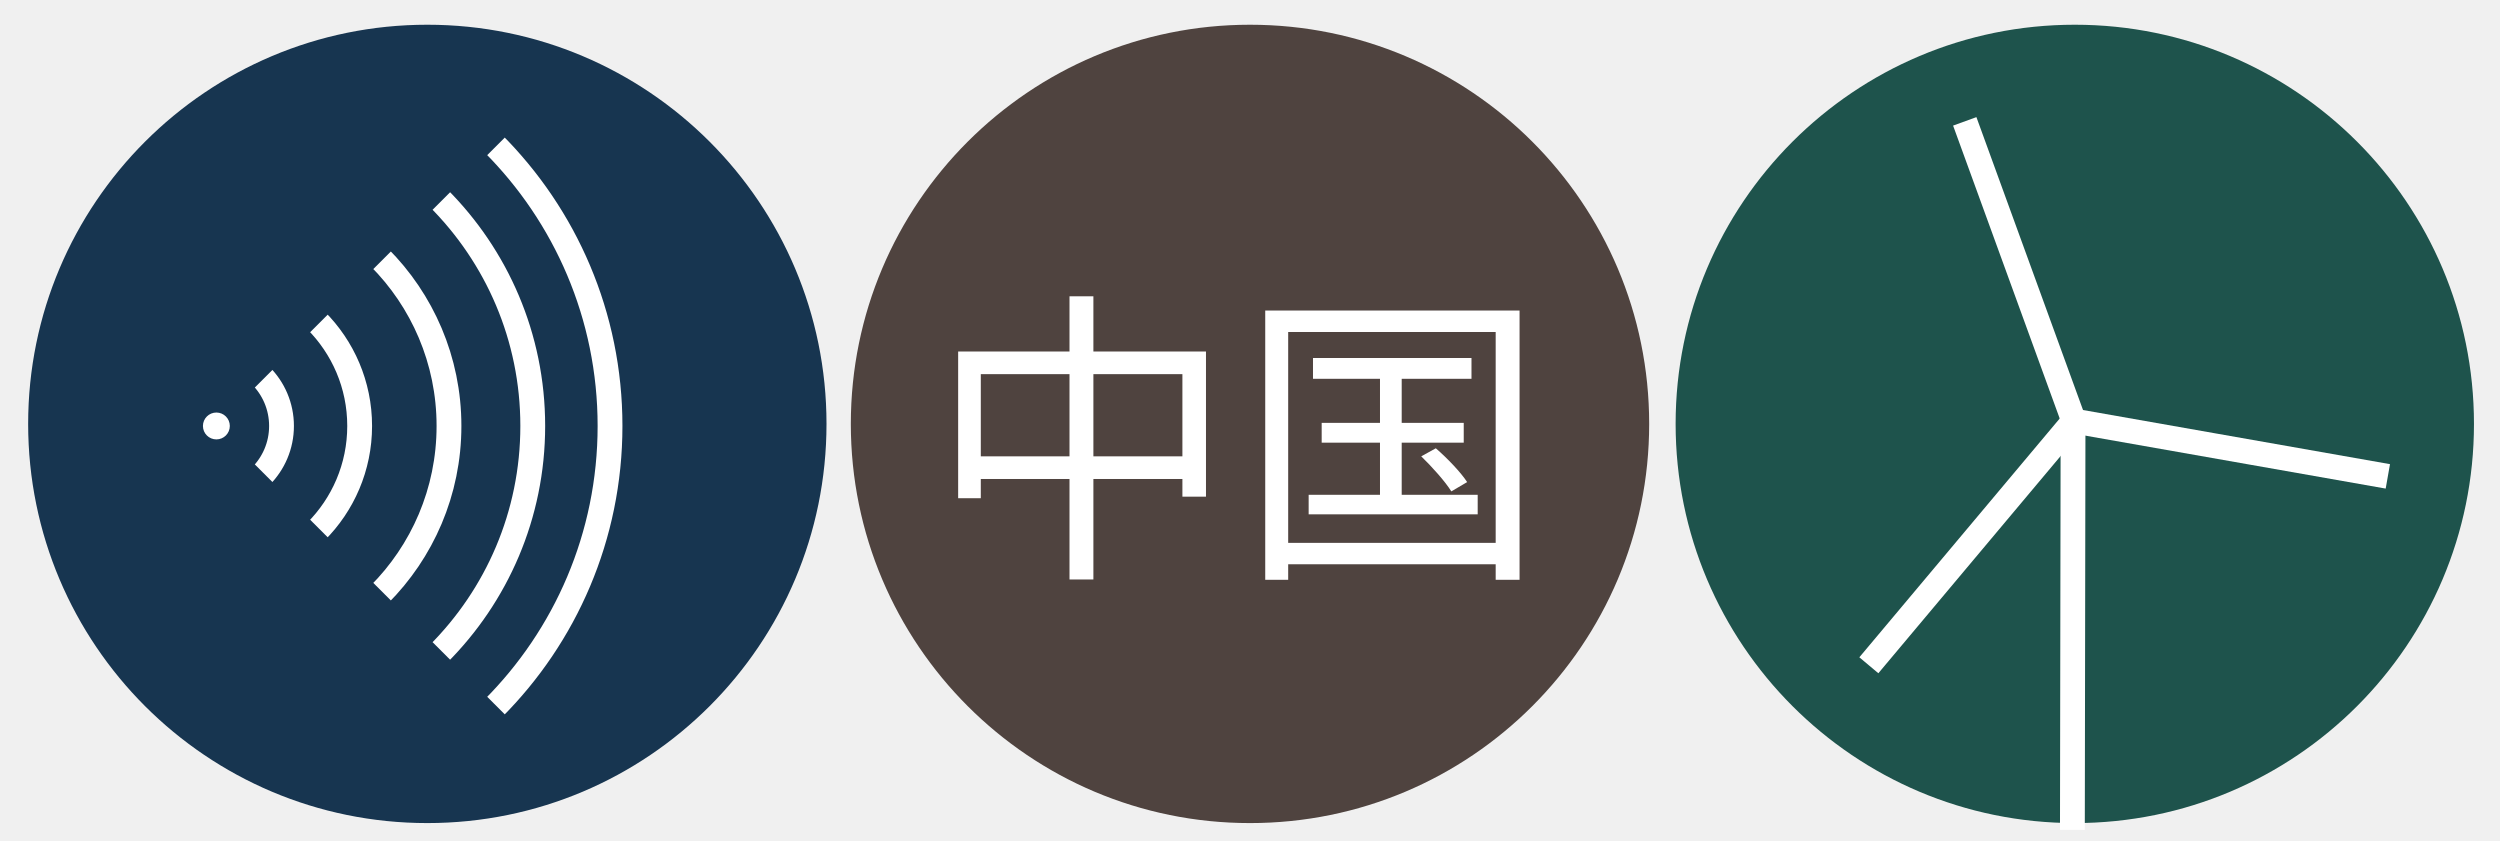
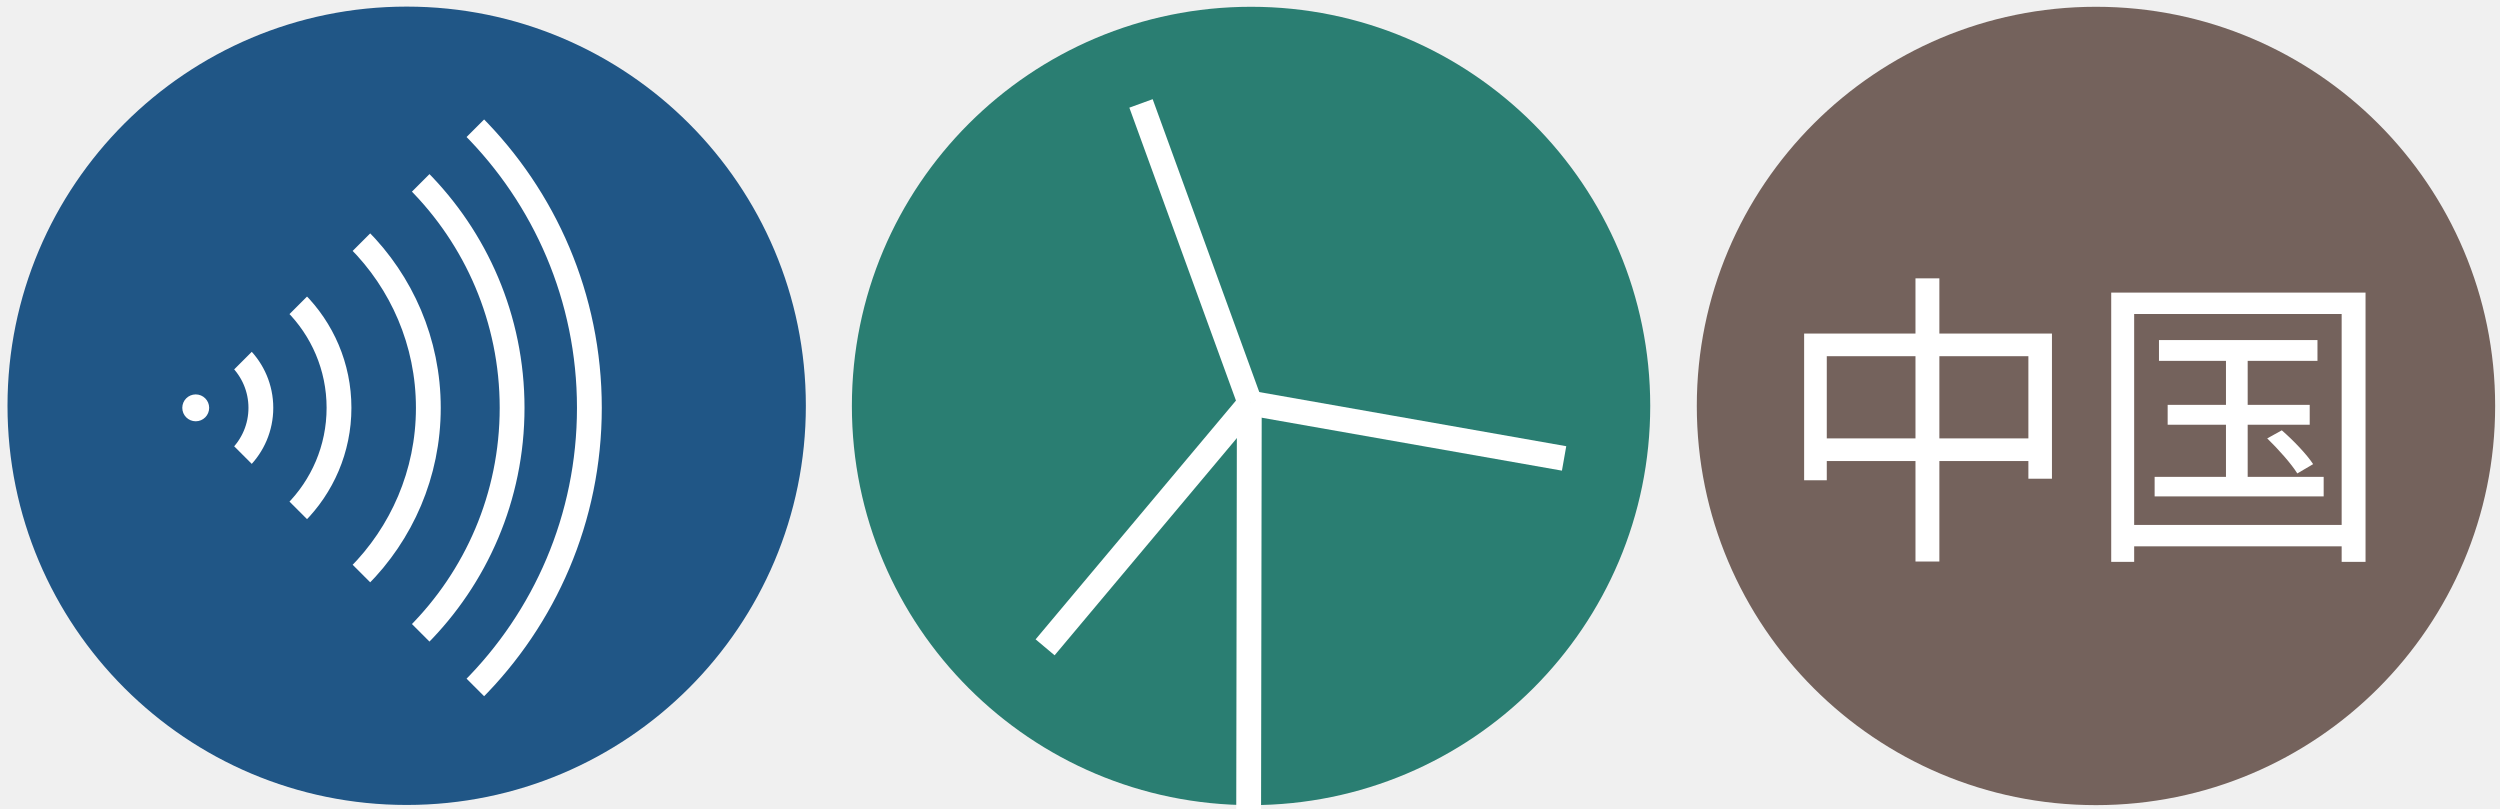
- <svg xmlns="http://www.w3.org/2000/svg" viewBox="0 0 1612 542" height="542" width="1612" xml:space="preserve" id="svg2" version="1.1">
+ <svg xmlns="http://www.w3.org/2000/svg" viewBox="0 0 1612 521" height="521" width="1612" xml:space="preserve" id="svg2" version="1.1">
  <defs id="defs6">
    <clipPath id="clipPath18" clipPathUnits="userSpaceOnUse">
      <path id="path16" d="M 0,400 H 1200 V 0 H 0 Z" />
    </clipPath>
    <clipPath id="clipPath76" clipPathUnits="userSpaceOnUse">
      <path id="path74" d="M 1091.502,400 890.501,198.998 1089.501,0 h 99.805 L 1200,10.694 V 387.303 L 1187.303,400 Z" />
    </clipPath>
  </defs>
-   <g id="layer2" style="display:inline" transform="translate(0,8.666672)" />
-   <g transform="matrix(1.333333,0,0,-1.333333,6,540)" id="g10">
+   <g id="g119" transform="translate(13.65686,-11.5719)">
+     <path id="path26-6" style="display:inline;fill:#74625c;fill-opacity:1;fill-rule:nonzero;stroke:none;stroke-width:1.333" d="m 1595.218,273.332 c 0,142.152 -115.237,257.389 -257.389,257.389 -142.151,0 -257.388,-115.237 -257.388,-257.389 0,-142.151 115.237,-257.388 257.388,-257.388 142.152,0 257.389,115.237 257.389,257.388" />
+     <path id="path32-6" style="display:inline;fill:#ffffff;fill-opacity:1;fill-rule:nonzero;stroke:none;stroke-width:1.333" d="m 1294.244,241.249 h -57.397 v 52.999 h 57.397 z m -72.797,0 h -57.197 v 52.999 h 57.197 z m 87.996,-14.599 v 93.596 h -15.199 v -11.399 h -57.397 v 64.796 h -15.4 v -64.796 h -57.199 v 12.399 h -14.599 v -94.596 h 71.797 v -35.599 h 15.4 v 35.599 z" />
+     <path id="path36-3" style="display:inline;fill:#ffffff;fill-opacity:1;fill-rule:nonzero;stroke:none;stroke-width:1.333" d="m 1457.645,289.048 c 7.401,6.4 16.2,15.599 20.2,21.8 l -10.2,6 c -3.8,-6.201 -12.399,-15.8 -19.399,-22.6 z m 27,29.999 v 12.6 h -108.996 v -12.6 h 45.999 v -33.597 h -37.599 v -12.8 h 37.599 v -28.4 h -43.197 v -13.399 h 102.195 v 13.399 h -44.999 v 28.4 h 39.999 v 12.8 h -39.999 v 33.597 z m 11.599,-104.996 h -133.795 v 135.995 h 133.795 z m 15.4,-13.799 v 173.593 h -15.4 v -10 h -133.793 v 10 h -14.8 V 200.252 Z" />
+   </g>
+   <g id="g93" transform="translate(0.6795545,-11.57191)">
+     <path d="m 1063.388,273.333 c 0,142.152 -115.237,257.389 -257.389,257.389 -142.151,0 -257.388,-115.237 -257.388,-257.389 0,-142.151 115.237,-257.388 257.388,-257.388 142.152,0 257.389,115.237 257.389,257.388" style="display:inline;fill:#2a7e72;fill-opacity:1;fill-rule:nonzero;stroke:none;stroke-width:1.333" id="path22-1" />
+     <path d="M 805.365,271.465 735.043,78.256" style="display:inline;fill:none;stroke:#ffffff;stroke-width:16;stroke-linecap:butt;stroke-linejoin:miter;stroke-miterlimit:10;stroke-dasharray:none;stroke-opacity:1" id="path48-6" />
+     <path d="m 804.451,535.111 0.424,-263.783" style="display:inline;fill:none;stroke:#ffffff;stroke-width:16;stroke-linecap:butt;stroke-linejoin:miter;stroke-miterlimit:10;stroke-dasharray:none;stroke-opacity:1" id="path52-4" />
+     <path d="M 805.365,271.465 673.2,428.97" style="display:inline;fill:none;stroke:#ffffff;stroke-width:16;stroke-linecap:butt;stroke-linejoin:miter;stroke-miterlimit:10;stroke-dasharray:none;stroke-opacity:1" id="path56-9" />
+     <path d="m 805.365,271.465 202.484,35.7" style="display:inline;fill:none;stroke:#ffffff;stroke-width:16;stroke-linecap:butt;stroke-linejoin:miter;stroke-miterlimit:10;stroke-dasharray:none;stroke-opacity:1" id="path60-0" />
+   </g>
+   <g id="layer2" style="display:inline" transform="translate(0,-12.3333)" />
+   <g transform="matrix(1.333333,0,0,-1.333333,-7.313708,528.3137)" id="g10">
    <g id="g3820" transform="translate(-790.3603,5e-4)">
      <g transform="translate(1188.557,200.0005)" id="g28" style="display:inline">
-         <path id="path30" style="fill:#173550;fill-opacity:1;fill-rule:nonzero;stroke:none" d="m -3,0 c 0,-106.614 -86.428,-193.042 -193.041,-193.042 -106.613,0 -193.041,86.428 -193.041,193.042 0,106.613 86.428,193.041 193.041,193.041 C -89.428,193.041 -3,106.613 -3,0" />
+         <path id="path30" style="fill:#205686;fill-opacity:1;fill-rule:nonzero;stroke:none" d="m -3,0 c 0,-106.614 -86.428,-193.042 -193.041,-193.042 -106.613,0 -193.041,86.428 -193.041,193.042 0,106.613 86.428,193.041 193.041,193.041 C -89.428,193.041 -3,106.613 -3,0" />
      </g>
      <g transform="translate(896.5,199.0005)" id="g66" style="display:inline">
        <path id="path68" style="fill:none;stroke:#ffffff;stroke-width:1;stroke-linecap:butt;stroke-linejoin:miter;stroke-miterlimit:10;stroke-dasharray:none;stroke-opacity:1" d="m 0,0 c 0,-3.315 -2.687,-6 -6,-6 -3.313,0 -6,2.685 -6,6 0,3.313 2.687,6 6,6 3.313,0 6,-2.687 6,-6 z" />
      </g>
      <g style="display:inline" id="g70">
        <g style="display:inline" id="g72" clip-path="url(#clipPath76)">
          <g id="g78" transform="translate(1046.5,199)">
            <path d="m -3,0 c 0,-86.156 -69.844,-156 -156,-156 -86.156,0 -156,69.844 -156,156 0,86.156 69.844,156 156,156 C -72.844,156 -3,86.156 -3,0 Z" style="fill:none;stroke:#ffffff;stroke-width:12;stroke-linecap:butt;stroke-linejoin:miter;stroke-miterlimit:10;stroke-dasharray:none;stroke-opacity:1" id="path80" />
          </g>
          <g id="g82" transform="translate(1005.99,198.998)">
            <path d="m -3,0 c 0,-63.781 -51.707,-115.488 -115.49,-115.488 -63.783,0 -115.49,51.707 -115.49,115.488 0,63.784 51.707,115.491 115.49,115.491 C -54.707,115.491 -3,63.784 -3,0 Z" style="fill:none;stroke:#ffffff;stroke-width:12;stroke-linecap:butt;stroke-linejoin:miter;stroke-miterlimit:10;stroke-dasharray:none;stroke-opacity:1" id="path84" />
          </g>
          <g id="g86" transform="translate(962.79,199)">
            <path d="m -3,0 c 0,-39.924 -32.365,-72.289 -72.29,-72.289 -39.924,0 -72.289,32.365 -72.289,72.289 0,39.925 32.365,72.29 72.289,72.29 C -35.365,72.29 -3,39.925 -3,0 Z" style="fill:none;stroke:#ffffff;stroke-width:12;stroke-linecap:butt;stroke-linejoin:miter;stroke-miterlimit:10;stroke-dasharray:none;stroke-opacity:1" id="path88" />
          </g>
          <g id="g90" transform="translate(925,198.998)">
            <path d="m -3,0 c 0,-19.053 -15.446,-34.498 -34.5,-34.498 -19.053,0 -34.499,15.445 -34.499,34.498 0,19.054 15.446,34.5 34.499,34.5 C -18.446,34.5 -3,19.054 -3,0 Z" style="fill:none;stroke:#ffffff;stroke-width:12;stroke-linecap:butt;stroke-linejoin:miter;stroke-miterlimit:10;stroke-dasharray:none;stroke-opacity:1" id="path92" />
          </g>
          <g id="g94" transform="translate(1083.872,199.0005)">
            <path d="m -3,0 c 0,-106.795 -86.575,-193.372 -193.371,-193.372 -106.796,0 -193.372,86.577 -193.372,193.372 0,106.795 86.576,193.37 193.372,193.37 C -89.575,193.37 -3,106.795 -3,0 Z" style="fill:none;stroke:#ffffff;stroke-width:12;stroke-linecap:butt;stroke-linejoin:miter;stroke-miterlimit:10;stroke-dasharray:none;stroke-opacity:1" id="path96" />
          </g>
        </g>
      </g>
    </g>
    <g id="g12" style="display:inline">
      <g id="g20" transform="translate(398.1963,200.001)" />
-       <g id="g24" transform="translate(793.041,200)">
-         <path d="m 0,0 c 0,-106.614 -86.428,-193.042 -193.042,-193.042 -106.613,0 -193.041,86.428 -193.041,193.042 0,106.613 86.428,193.041 193.041,193.041 C -86.428,193.041 0,106.613 0,0" style="fill:#4f433f;fill-opacity:1;fill-rule:nonzero;stroke:none" id="path26" />
-       </g>
-       <path d="m 567.311,224.062 h -43.048 v -39.749 h 43.048 z m -54.598,0 h -42.898 v -39.749 h 42.898 z m 65.997,10.949 v -70.197 h -11.399 v 8.549 h -43.048 v -48.597 h -11.55 v 48.597 h -42.899 v -9.299 h -10.949 v 70.947 h 53.848 v 26.699 h 11.55 v -26.699 z" style="fill:#ffffff;fill-opacity:1;fill-rule:nonzero;stroke:none" id="path32" />
-       <g id="g34" transform="translate(689.8613,188.2129)">
-         <path d="M 0,0 C 5.551,-4.8 12.15,-11.699 15.15,-16.35 L 7.5,-20.85 C 4.65,-16.199 -1.799,-9 -7.049,-3.9 Z m 20.25,-22.499 v -9.45 h -81.747 v 9.45 h 34.499 V 2.699 h -28.199 v 9.6 h 28.199 v 21.3 H -59.396 V 43.648 H 17.25 V 33.599 h -33.749 v -21.3 H 13.5 v -9.6 h -29.999 v -25.198 z m 8.699,78.747 H -71.397 V -45.748 H 28.949 Z m 11.55,10.349 V -63.598 h -11.55 v 7.5 H -71.396 v -7.5 h -11.1 V 66.597 Z" style="fill:#ffffff;fill-opacity:1;fill-rule:nonzero;stroke:none" id="path36" />
-       </g>
-       <g id="g38" transform="translate(205.1553,200.0005)">
-         <path d="m 792.873,1.504 c 0,-0.552 -0.448,-1 -1,-1 -0.552,0 -1,0.448 -1,1 0,0.552 0.448,1 1,1 0.552,0 1,-0.448 1,-1 z" style="fill:none;stroke:#ffffff;stroke-width:12;stroke-linecap:butt;stroke-linejoin:miter;stroke-miterlimit:10;stroke-dasharray:none;stroke-opacity:1" id="path40" />
-       </g>
-       <g id="g42" transform="translate(204.1553,6.959)">
-         <path d="M 794.241,-0.104 V 194.443" style="fill:none;stroke:#ffffff;stroke-width:12;stroke-linecap:butt;stroke-linejoin:miter;stroke-miterlimit:10;stroke-dasharray:none;stroke-opacity:1" id="path44" />
-       </g>
+       <g id="g24" transform="translate(793.041,200)" />
+       <g id="g34" transform="translate(689.8613,188.2129)" />
+       <g id="g38" transform="translate(205.1553,200.0005)" />
+       <g id="g42" transform="translate(204.1553,6.959)" />
      <g id="g46" transform="translate(204.6792,201.4023)" />
      <g id="g50" transform="translate(203.9937,3.668)" />
      <g id="g54" transform="translate(204.6792,201.4023)" />
      <g id="g58" transform="translate(204.6792,201.4023)">
-         <g id="g3853">
-           <path id="path22" style="display:inline;fill:#1e534c;fill-opacity:1;fill-rule:nonzero;stroke:none" d="m 987.234,-1.401 c 0,-106.614 -86.428,-193.042 -193.042,-193.042 -106.613,0 -193.041,86.428 -193.041,193.042 0,106.613 86.428,193.041 193.041,193.041 106.614,0 193.042,-86.428 193.042,-193.041" />
-           <path id="path48" style="display:inline;fill:none;stroke:#ffffff;stroke-width:12;stroke-linecap:butt;stroke-linejoin:miter;stroke-miterlimit:10;stroke-dasharray:none;stroke-opacity:1" d="M 793.717,-2.4649425e-6 740.975,144.907" />
-           <path id="path52" style="display:inline;fill:none;stroke:#ffffff;stroke-width:12;stroke-linecap:butt;stroke-linejoin:miter;stroke-miterlimit:10;stroke-dasharray:none;stroke-opacity:1" d="m 793.031,-197.734 0.318,197.837" />
-           <path id="path56" style="display:inline;fill:none;stroke:#ffffff;stroke-width:12;stroke-linecap:butt;stroke-linejoin:miter;stroke-miterlimit:10;stroke-dasharray:none;stroke-opacity:1" d="M 793.717,-2.4649425e-6 694.593,-118.129" />
-           <path id="path60" style="fill:none;stroke:#ffffff;stroke-width:12;stroke-linecap:butt;stroke-linejoin:miter;stroke-miterlimit:10;stroke-dasharray:none;stroke-opacity:1" d="m 793.717,0 151.863,-26.775" />
-         </g>
+         <g id="g3853" />
      </g>
      <g id="g62" transform="translate(896.5,199.0005)">
        <path d="m -790.36,5e-4 c 0,-3.315 -2.687,-6 -6,-6 -3.313,0 -6,2.685 -6,6 0,3.313 2.687,6 6,6 3.313,0 6,-2.687 6,-6" style="fill:#ffffff;fill-opacity:1;fill-rule:nonzero;stroke:none" id="path64" />
      </g>
    </g>
  </g>
-   <g id="layer1" style="display:inline" transform="translate(0,8.666672)" />
+   <g id="layer1" style="display:inline" transform="translate(0,-12.3333)" />
</svg>
